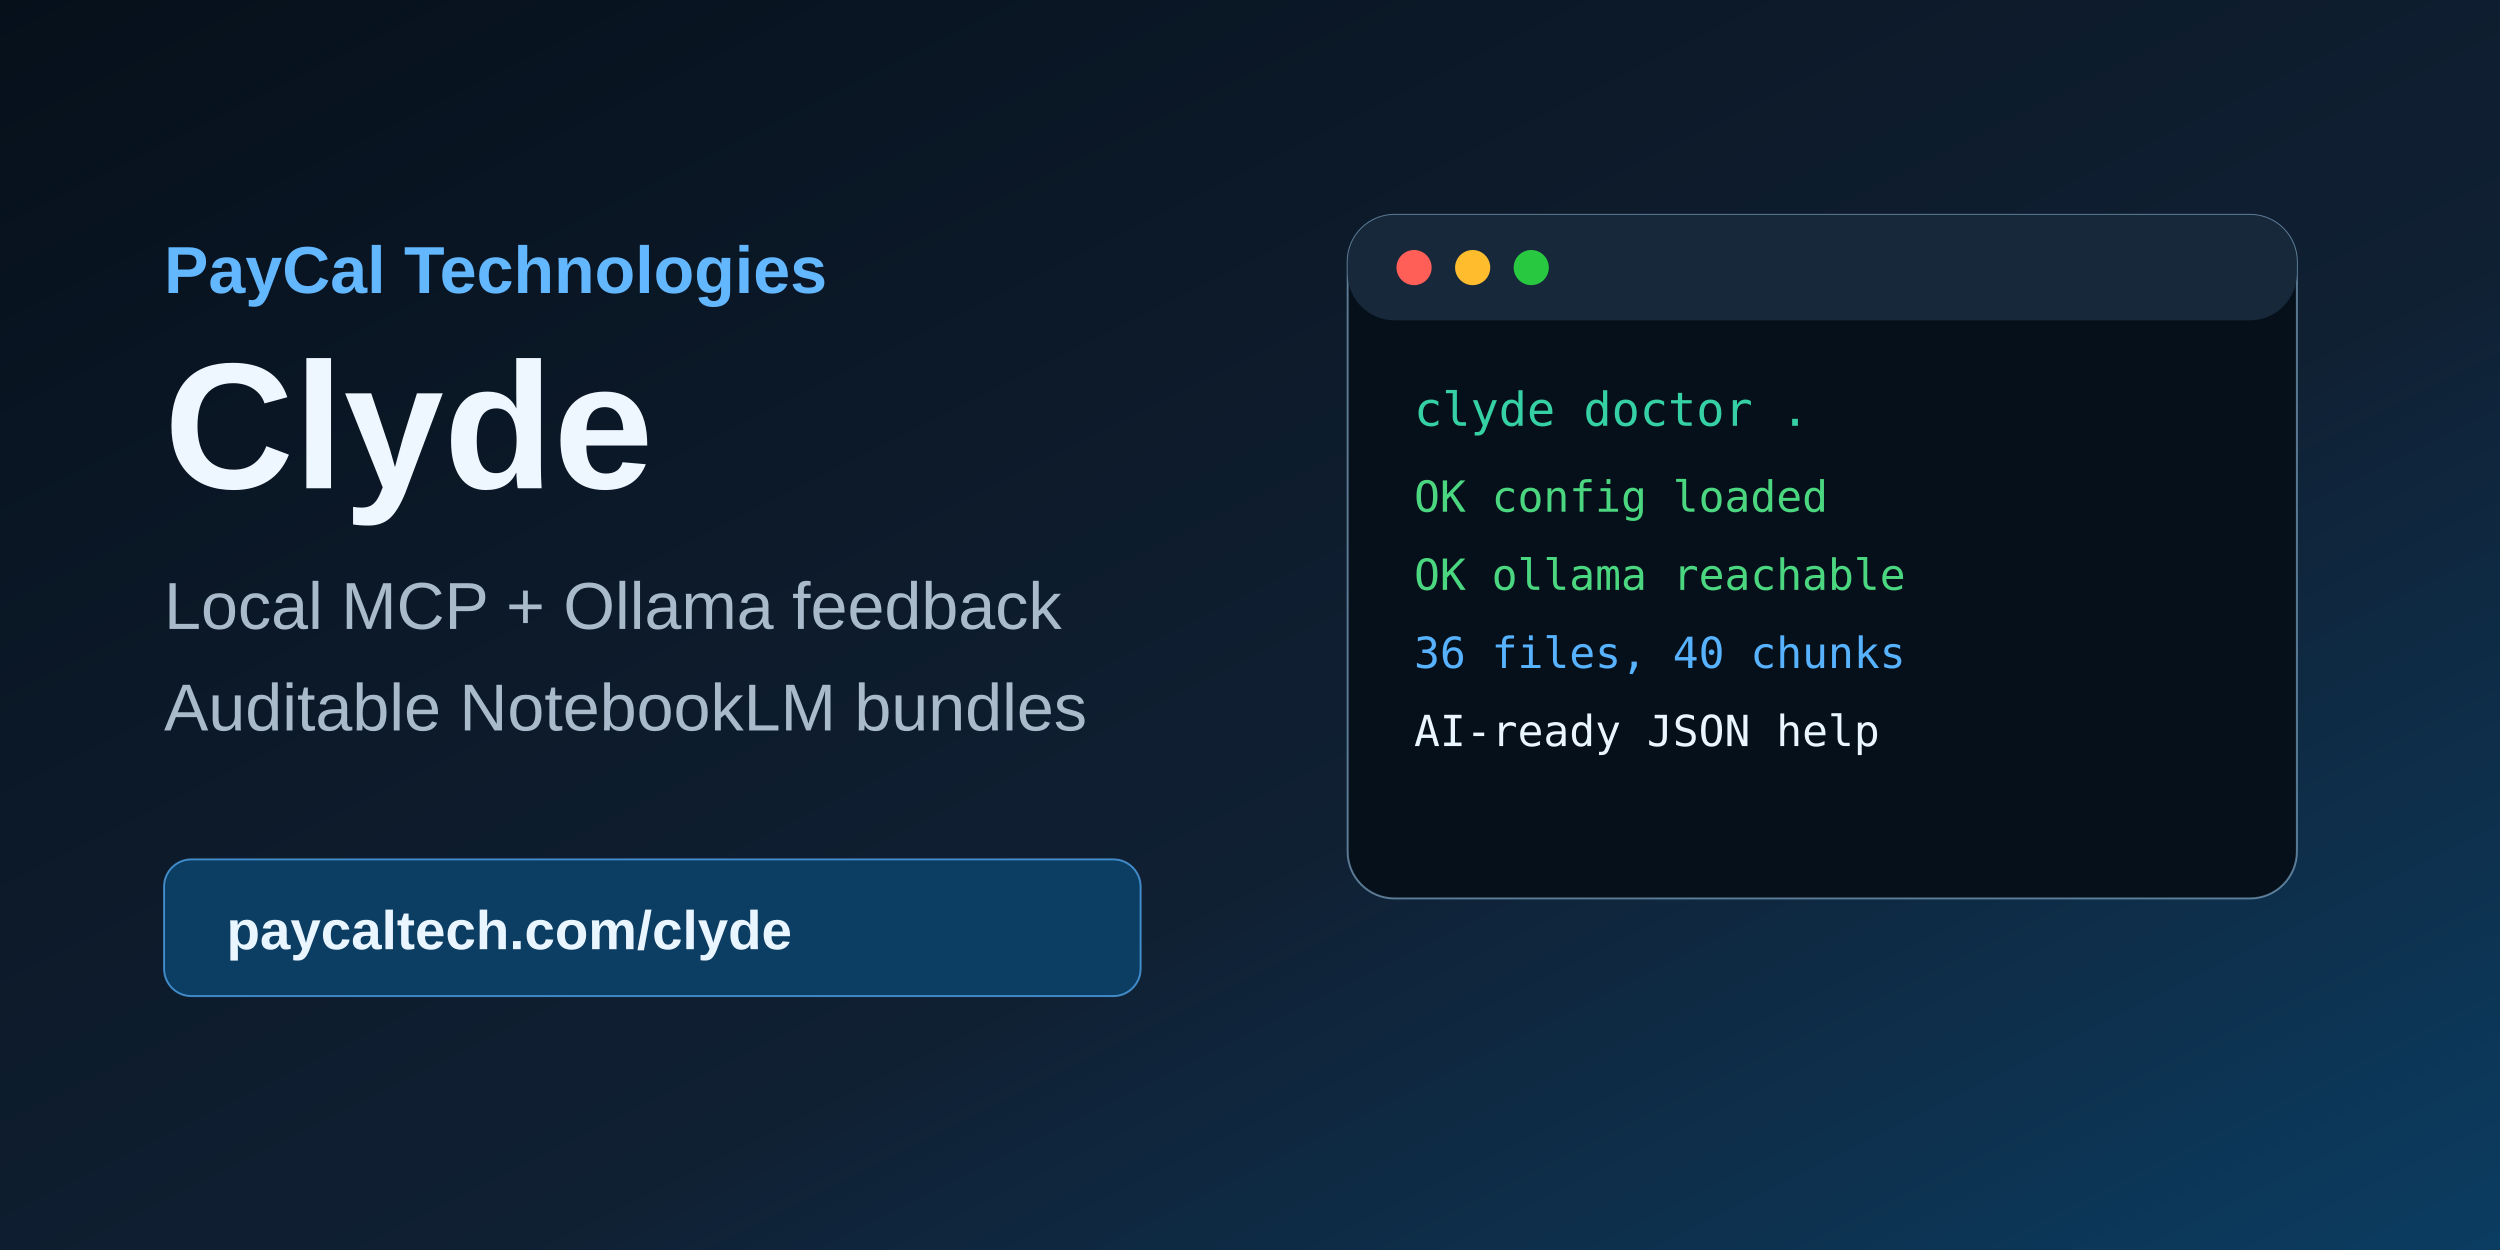
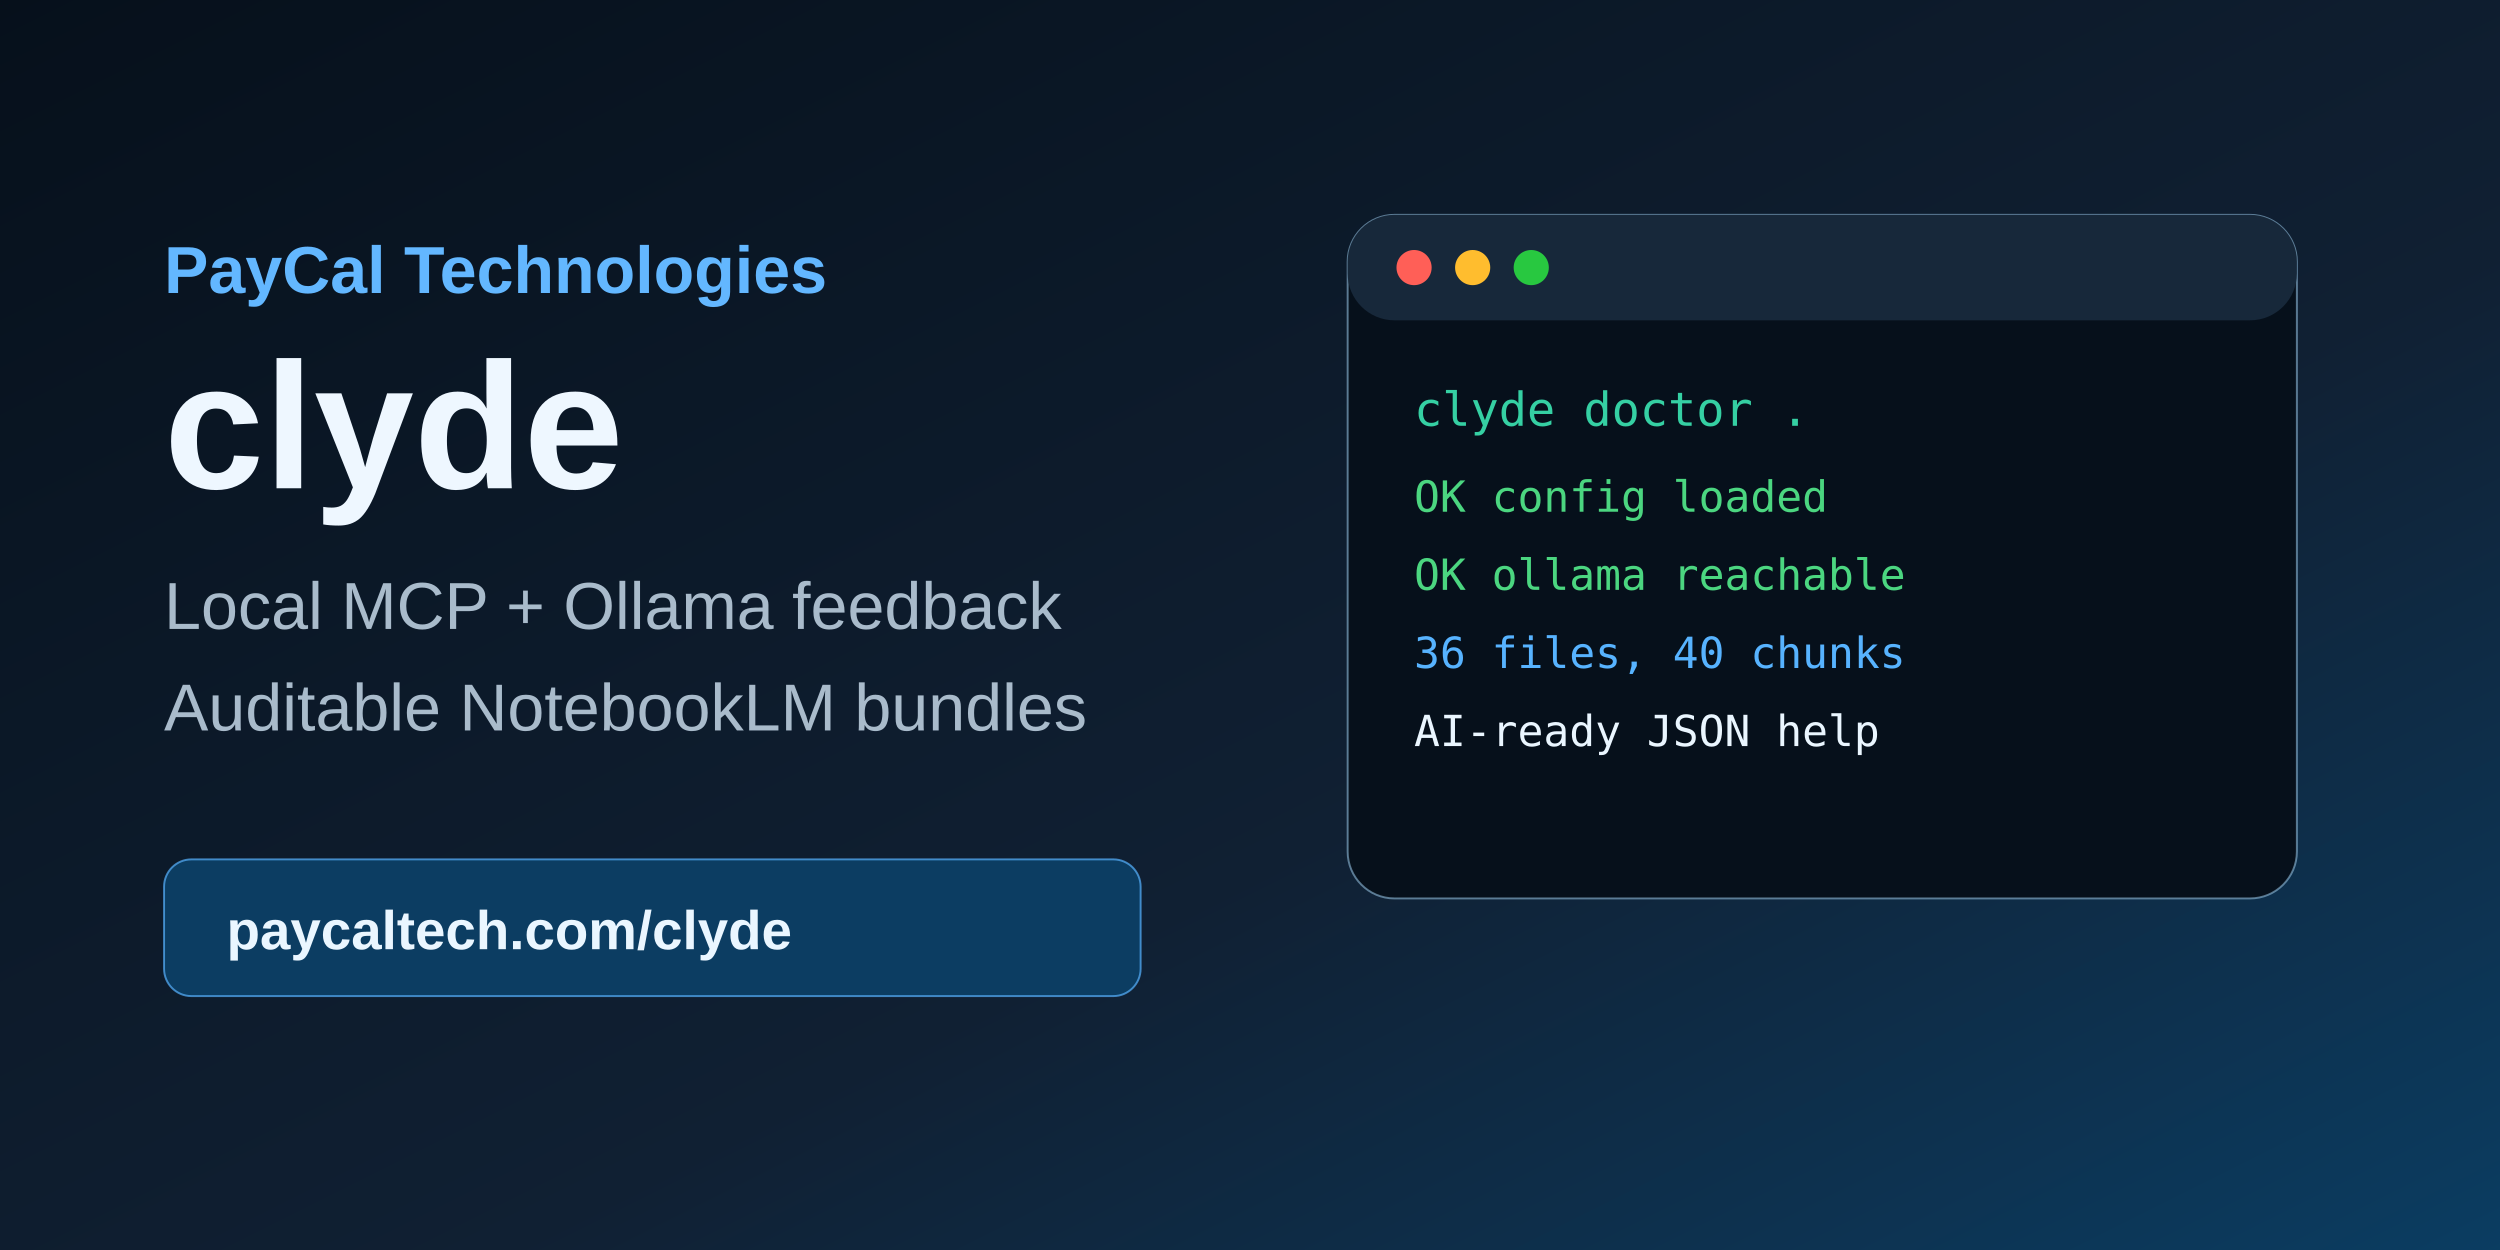
<svg xmlns="http://www.w3.org/2000/svg" width="1280" height="640" viewBox="0 0 1280 640">
  <defs>
    <linearGradient id="bg" x1="0" y1="0" x2="1" y2="1">
      <stop offset="0" stop-color="#06101b" />
      <stop offset="0.6" stop-color="#102033" />
      <stop offset="1" stop-color="#0b3d62" />
    </linearGradient>
  </defs>
  <rect width="1280" height="640" fill="url(#bg)" />
  <text x="84" y="150" fill="#63b7ff" font-size="34" font-family="Arial, sans-serif" font-weight="700">PayCal Technologies</text>
-   <text x="84" y="250" fill="#eef7ff" font-size="92" font-family="Arial, sans-serif" font-weight="800">Clyde</text>
+   <text x="84" y="250" fill="#eef7ff" font-size="92" font-family="Arial, sans-serif" font-weight="800">clyde</text>
  <text x="84" y="322" fill="#a9bbcb" font-size="34" font-family="Arial, sans-serif">Local MCP + Ollama feedback</text>
  <text x="84" y="374" fill="#a9bbcb" font-size="34" font-family="Arial, sans-serif">Auditable NotebookLM bundles</text>
  <rect x="84" y="440" width="500" height="70" rx="14" fill="#0c3d62" stroke="#57b3ff" stroke-opacity="0.7" />
  <text x="116" y="486" fill="#eaf6ff" font-size="28" font-family="Arial, sans-serif" font-weight="700">paycaltech.com/clyde</text>
  <rect x="690" y="110" width="486" height="350" rx="24" fill="#06101b" stroke="#9dcced" stroke-opacity="0.55" />
  <rect x="690" y="110" width="486" height="54" rx="24" fill="#17283a" />
  <circle cx="724" cy="137" r="9" fill="#ff5f57" />
  <circle cx="754" cy="137" r="9" fill="#ffbd2e" />
  <circle cx="784" cy="137" r="9" fill="#28c840" />
  <text x="724" y="218" fill="#35d0a3" font-size="24" font-family="Monaco, Consolas, monospace">clyde doctor .</text>
  <text x="724" y="262" fill="#4bd680" font-size="22" font-family="Monaco, Consolas, monospace">OK config loaded</text>
  <text x="724" y="302" fill="#4bd680" font-size="22" font-family="Monaco, Consolas, monospace">OK ollama reachable</text>
  <text x="724" y="342" fill="#57b3ff" font-size="22" font-family="Monaco, Consolas, monospace">36 files, 40 chunks</text>
  <text x="724" y="382" fill="#eaf6ff" font-size="22" font-family="Monaco, Consolas, monospace">AI-ready JSON help</text>
</svg>
